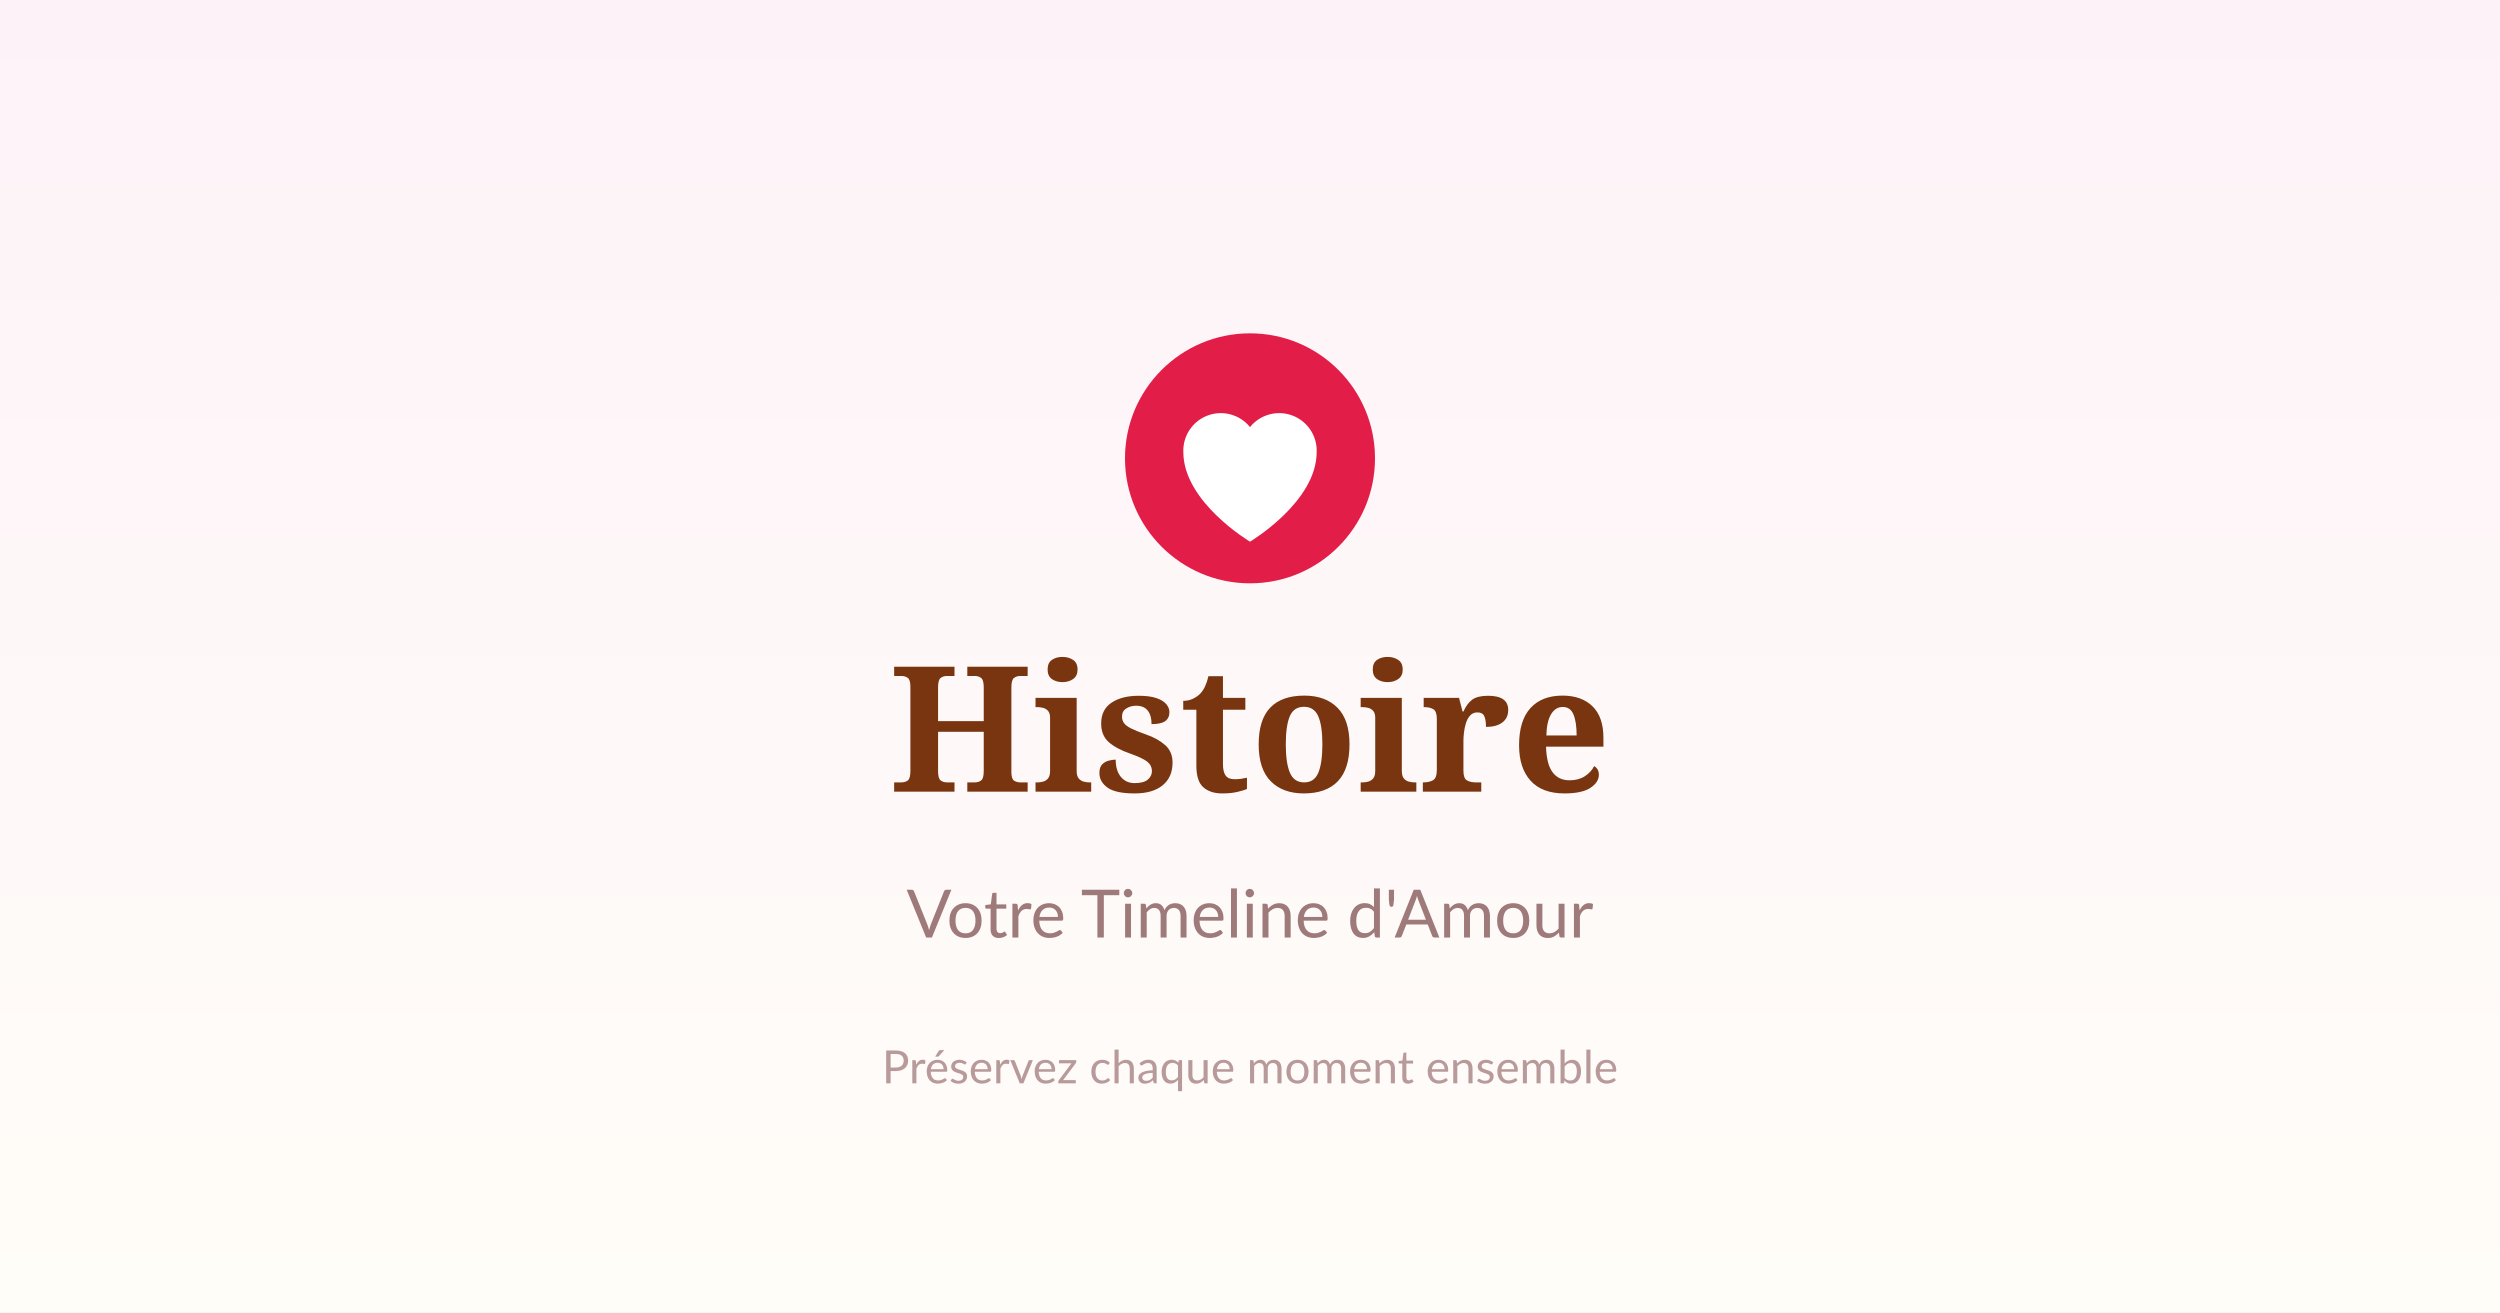
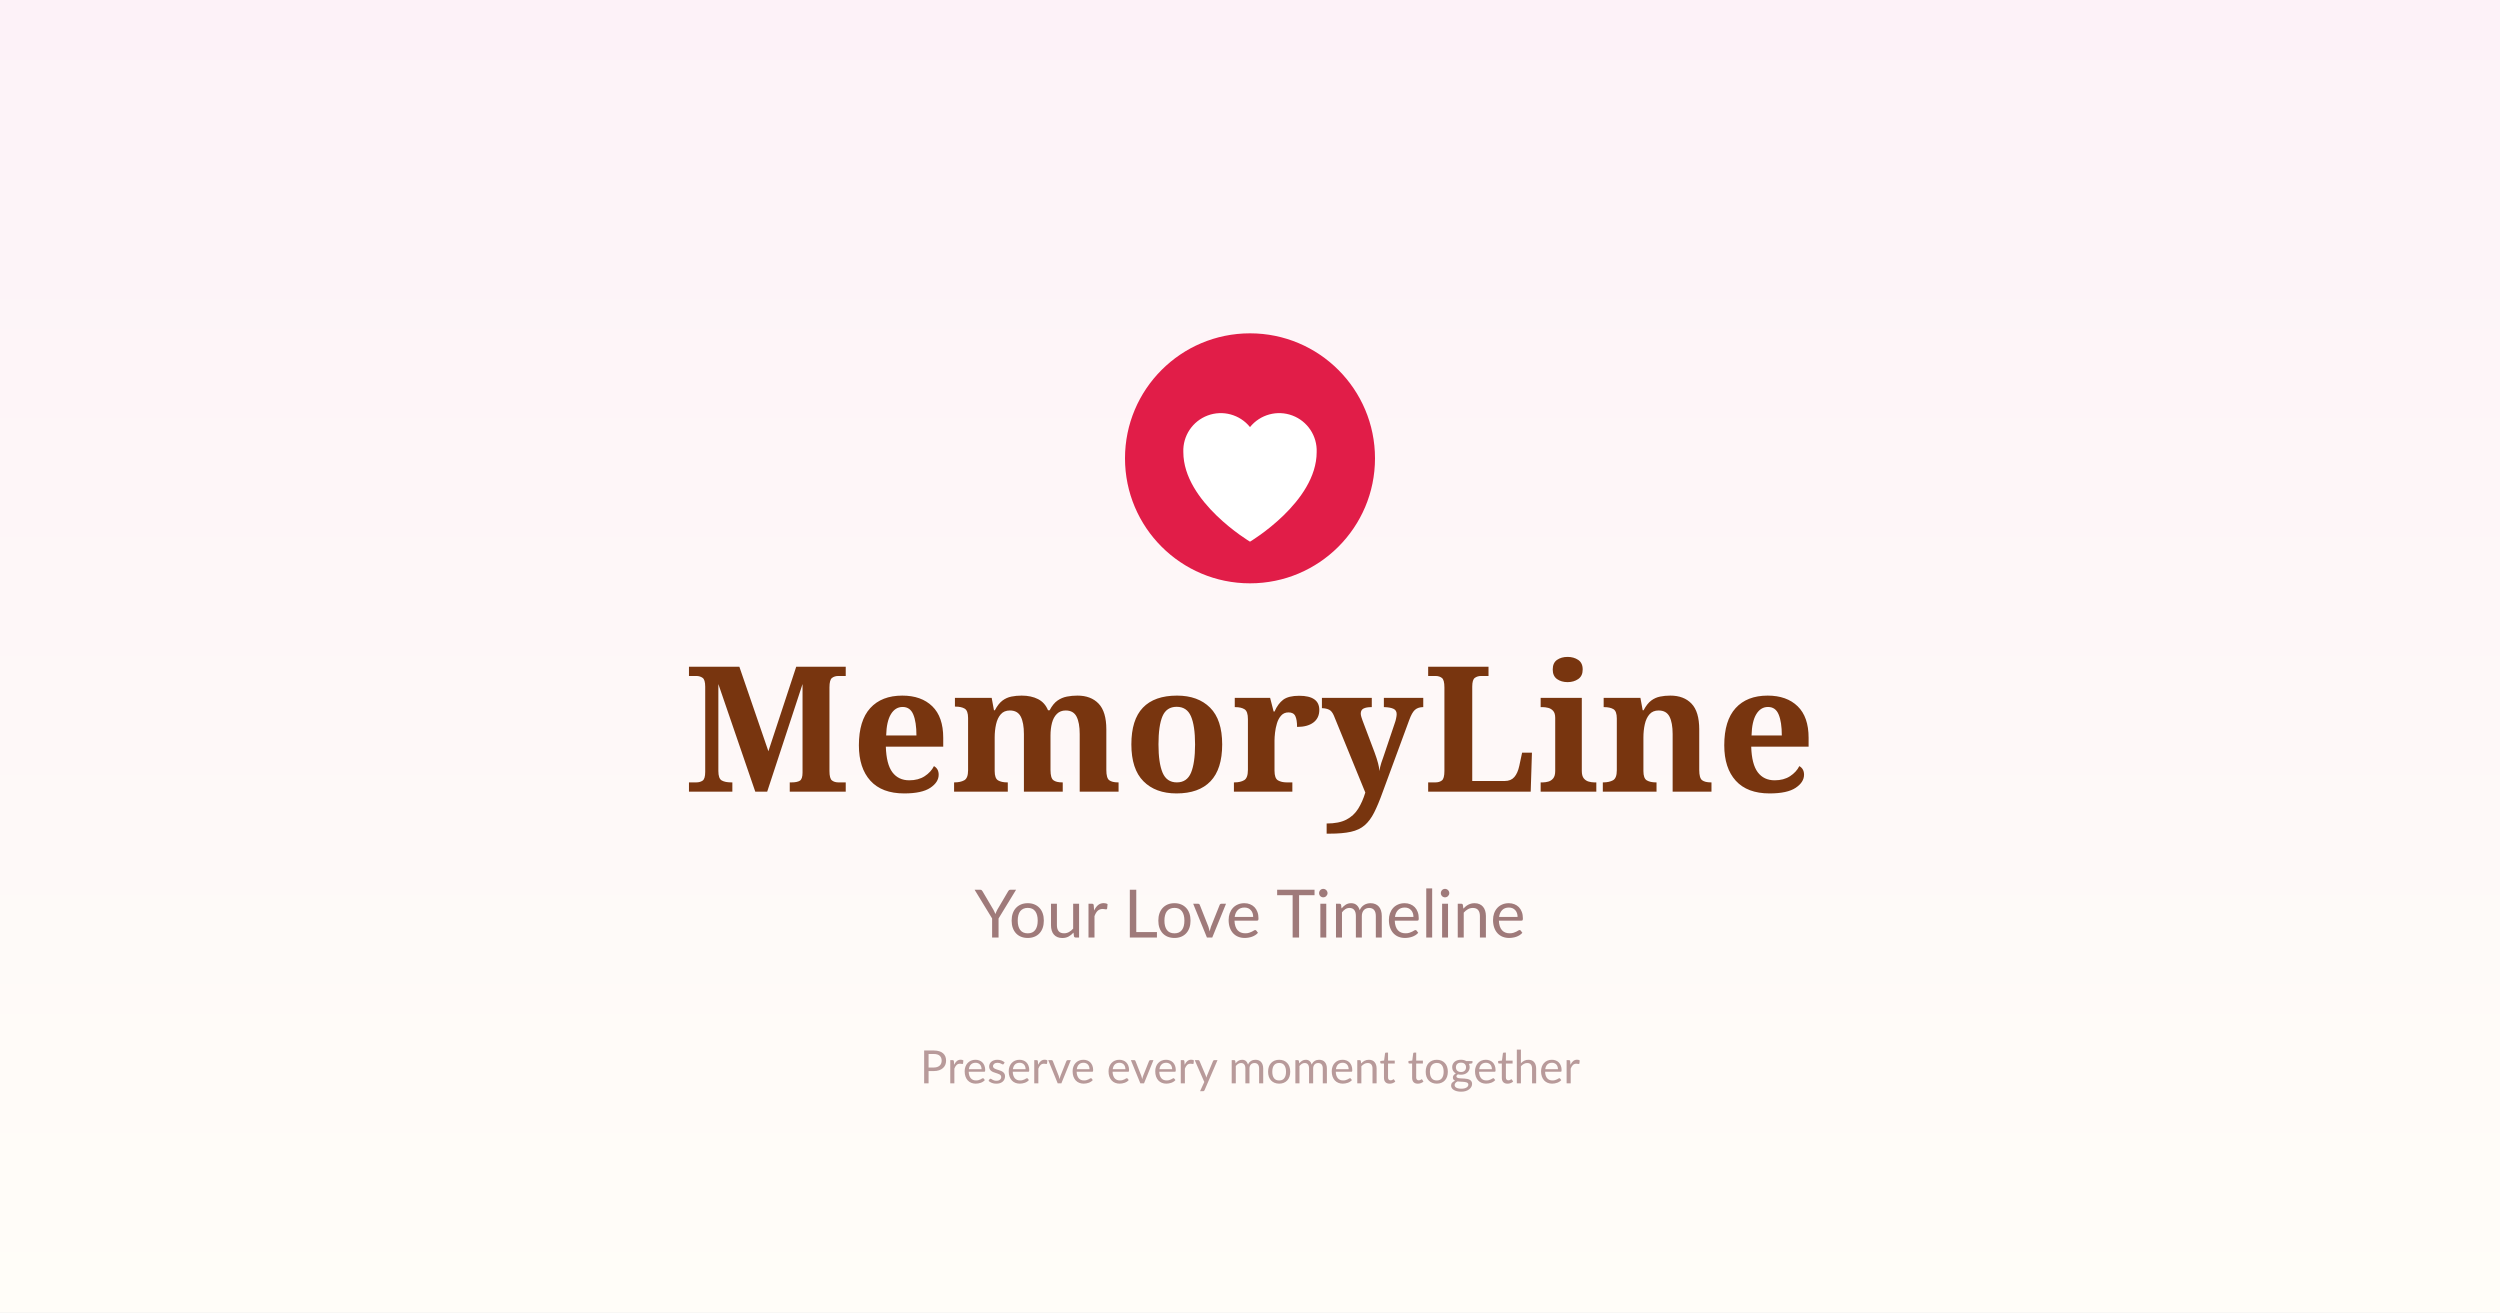
<svg xmlns="http://www.w3.org/2000/svg" viewBox="0 0 1200 630" width="1200" height="630">
  <defs>
    <linearGradient id="bg" x1="0" y1="0" x2="0" y2="1">
      <stop offset="0" stop-color="#FDF2F8" />
      <stop offset="1" stop-color="#FFFDF8" />
    </linearGradient>
  </defs>
  <rect width="1200" height="630" fill="url(#bg)" />
  <circle cx="600" cy="220" r="60" fill="#e11d48" />
  <path d="M600 260s-32-19-32-43a18 18 0 0 1 32-12 18 18 0 0 1 32 12c0 24-32 43-32 43z" fill="#fff" />
-   <text x="600" y="380" font-family="Playfair Display, Georgia, serif" font-size="84" font-weight="700" fill="#78350F" text-anchor="middle">Histoire</text>
-   <text x="600" y="450" font-family="Lato, sans-serif" font-size="32" fill="#9f7a7a" text-anchor="middle">Votre Timeline d'Amour</text>
-   <text x="600" y="520" font-family="Lato, sans-serif" font-size="22" fill="#b89a9a" text-anchor="middle">Préservez chaque moment ensemble</text>
+   <text x="600" y="380" font-family="Playfair Display, Georgia, serif" font-size="84" font-weight="700" fill="#78350F" text-anchor="middle">MemoryLine</text>
+   <text x="600" y="450" font-family="Lato, sans-serif" font-size="32" fill="#9f7a7a" text-anchor="middle">Your Love Timeline</text>
+   <text x="600" y="520" font-family="Lato, sans-serif" font-size="22" fill="#b89a9a" text-anchor="middle">Preserve every moment together</text>
</svg>
